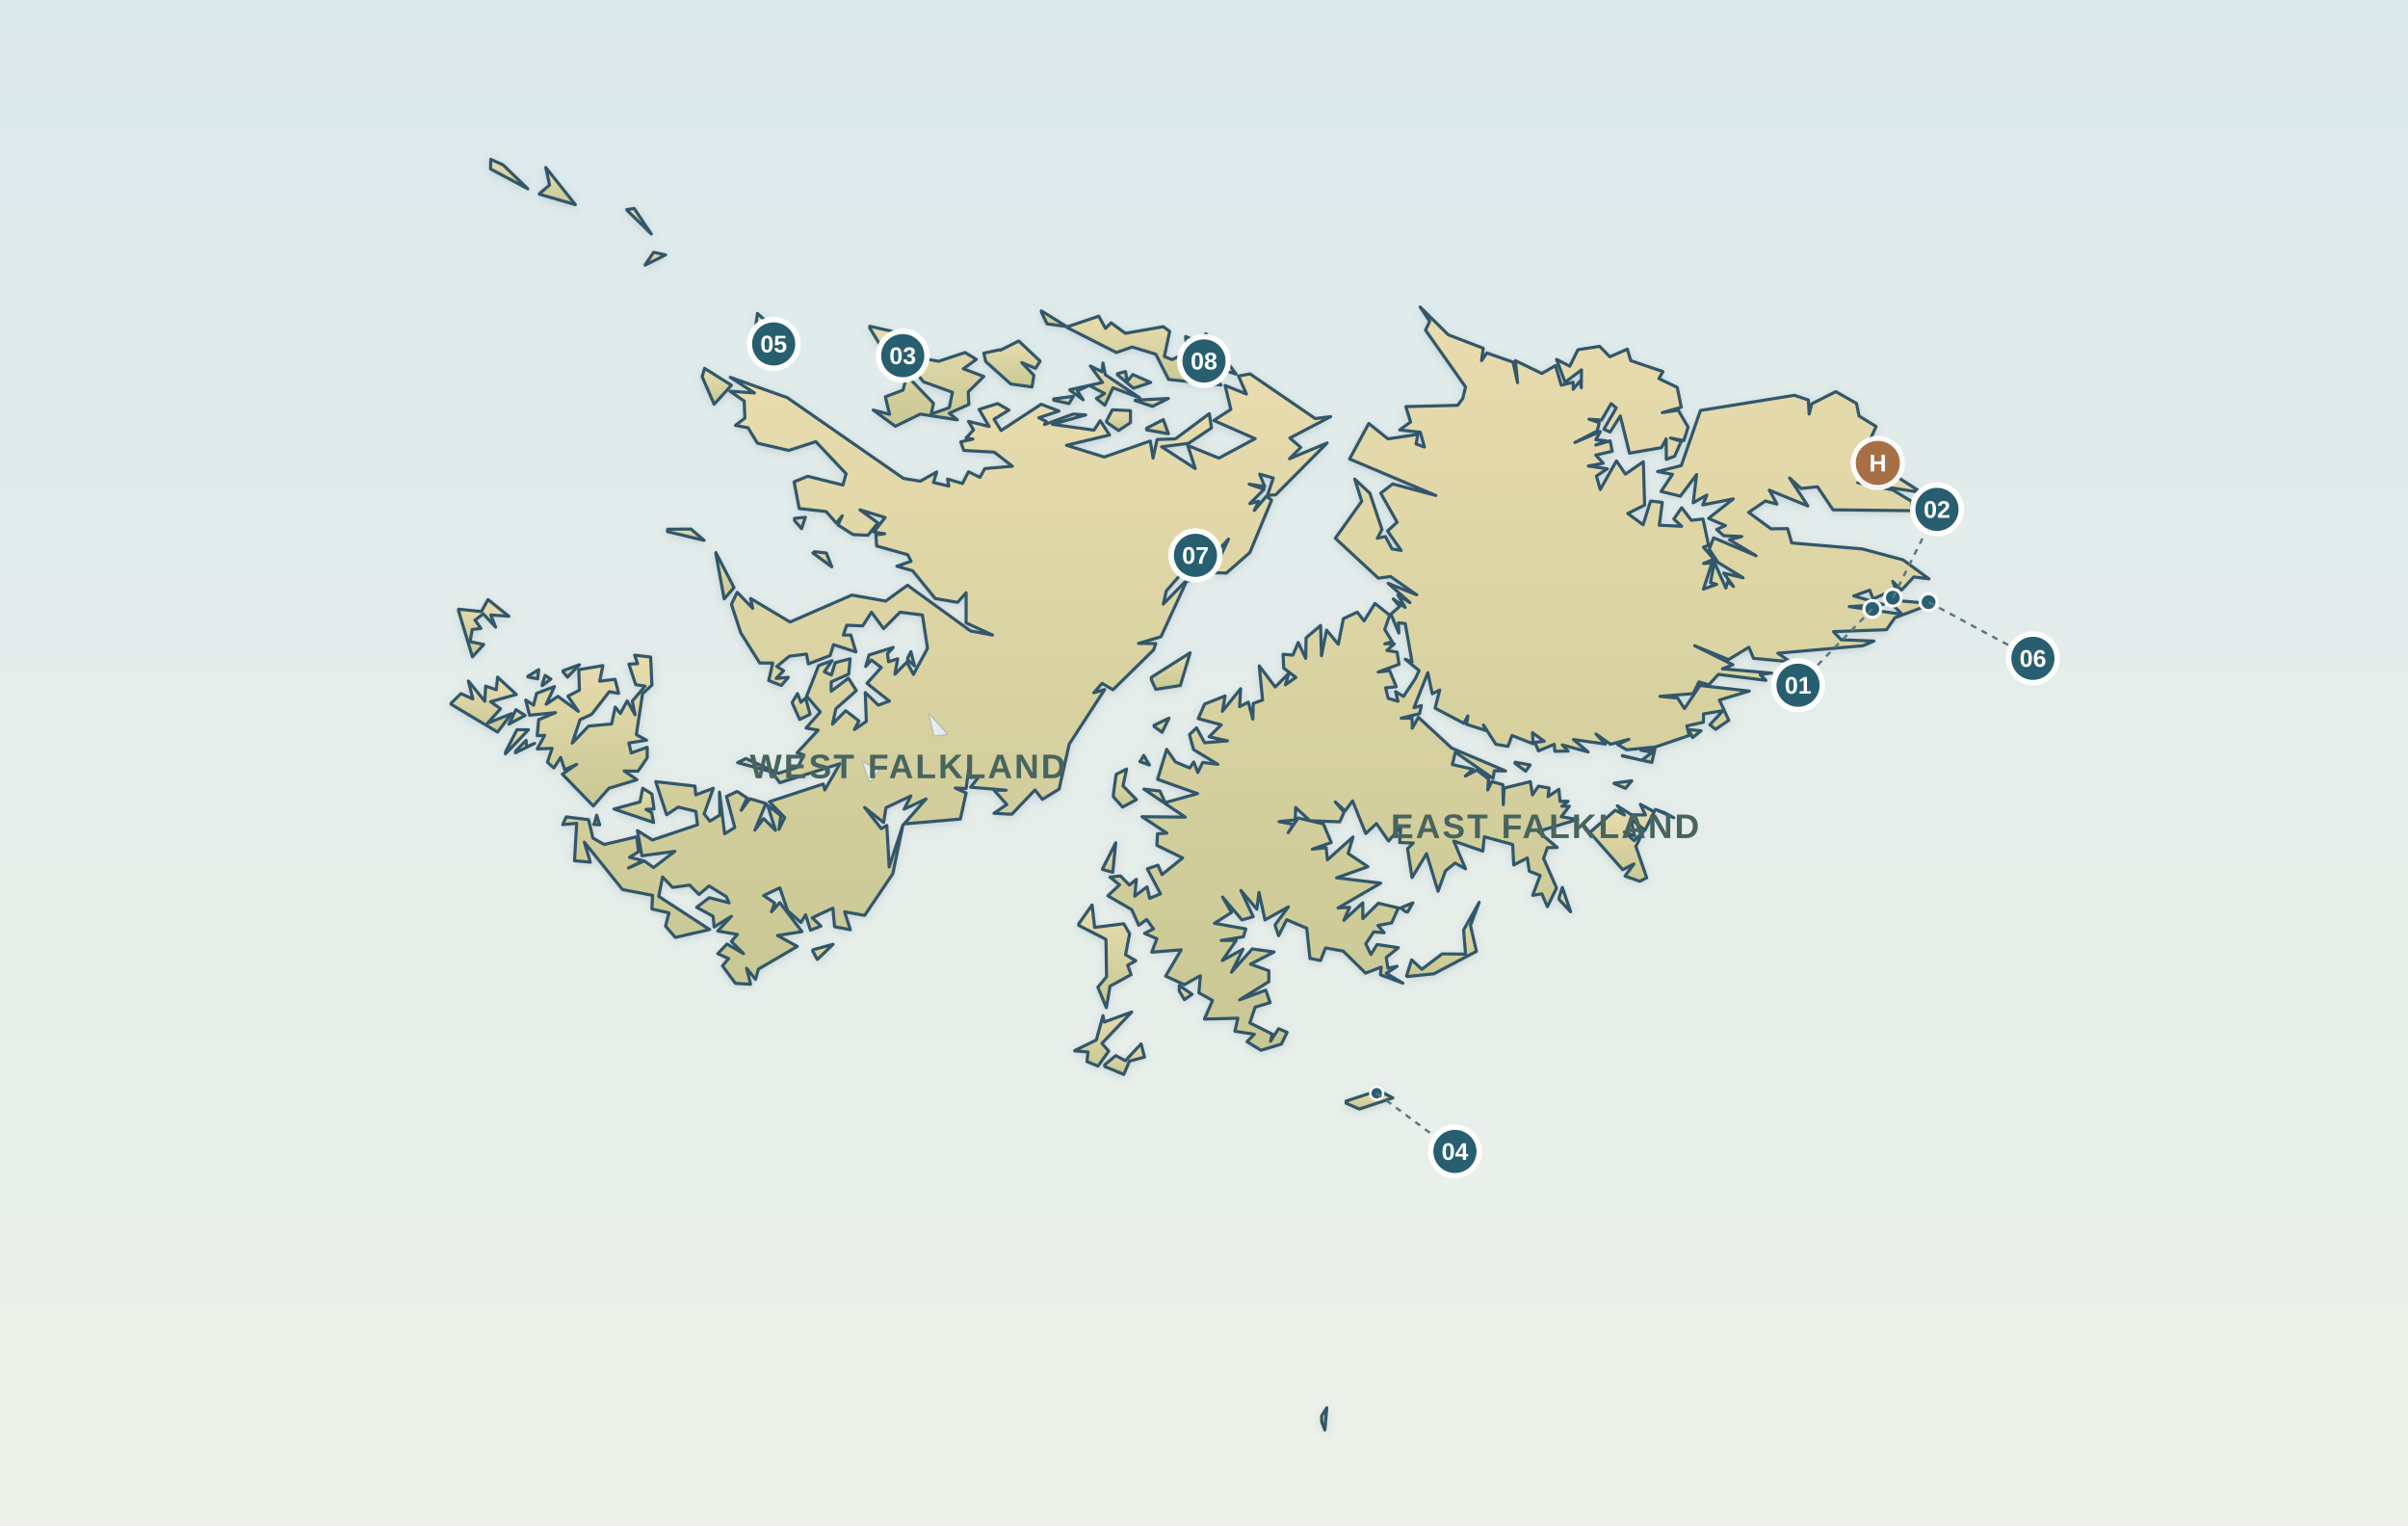
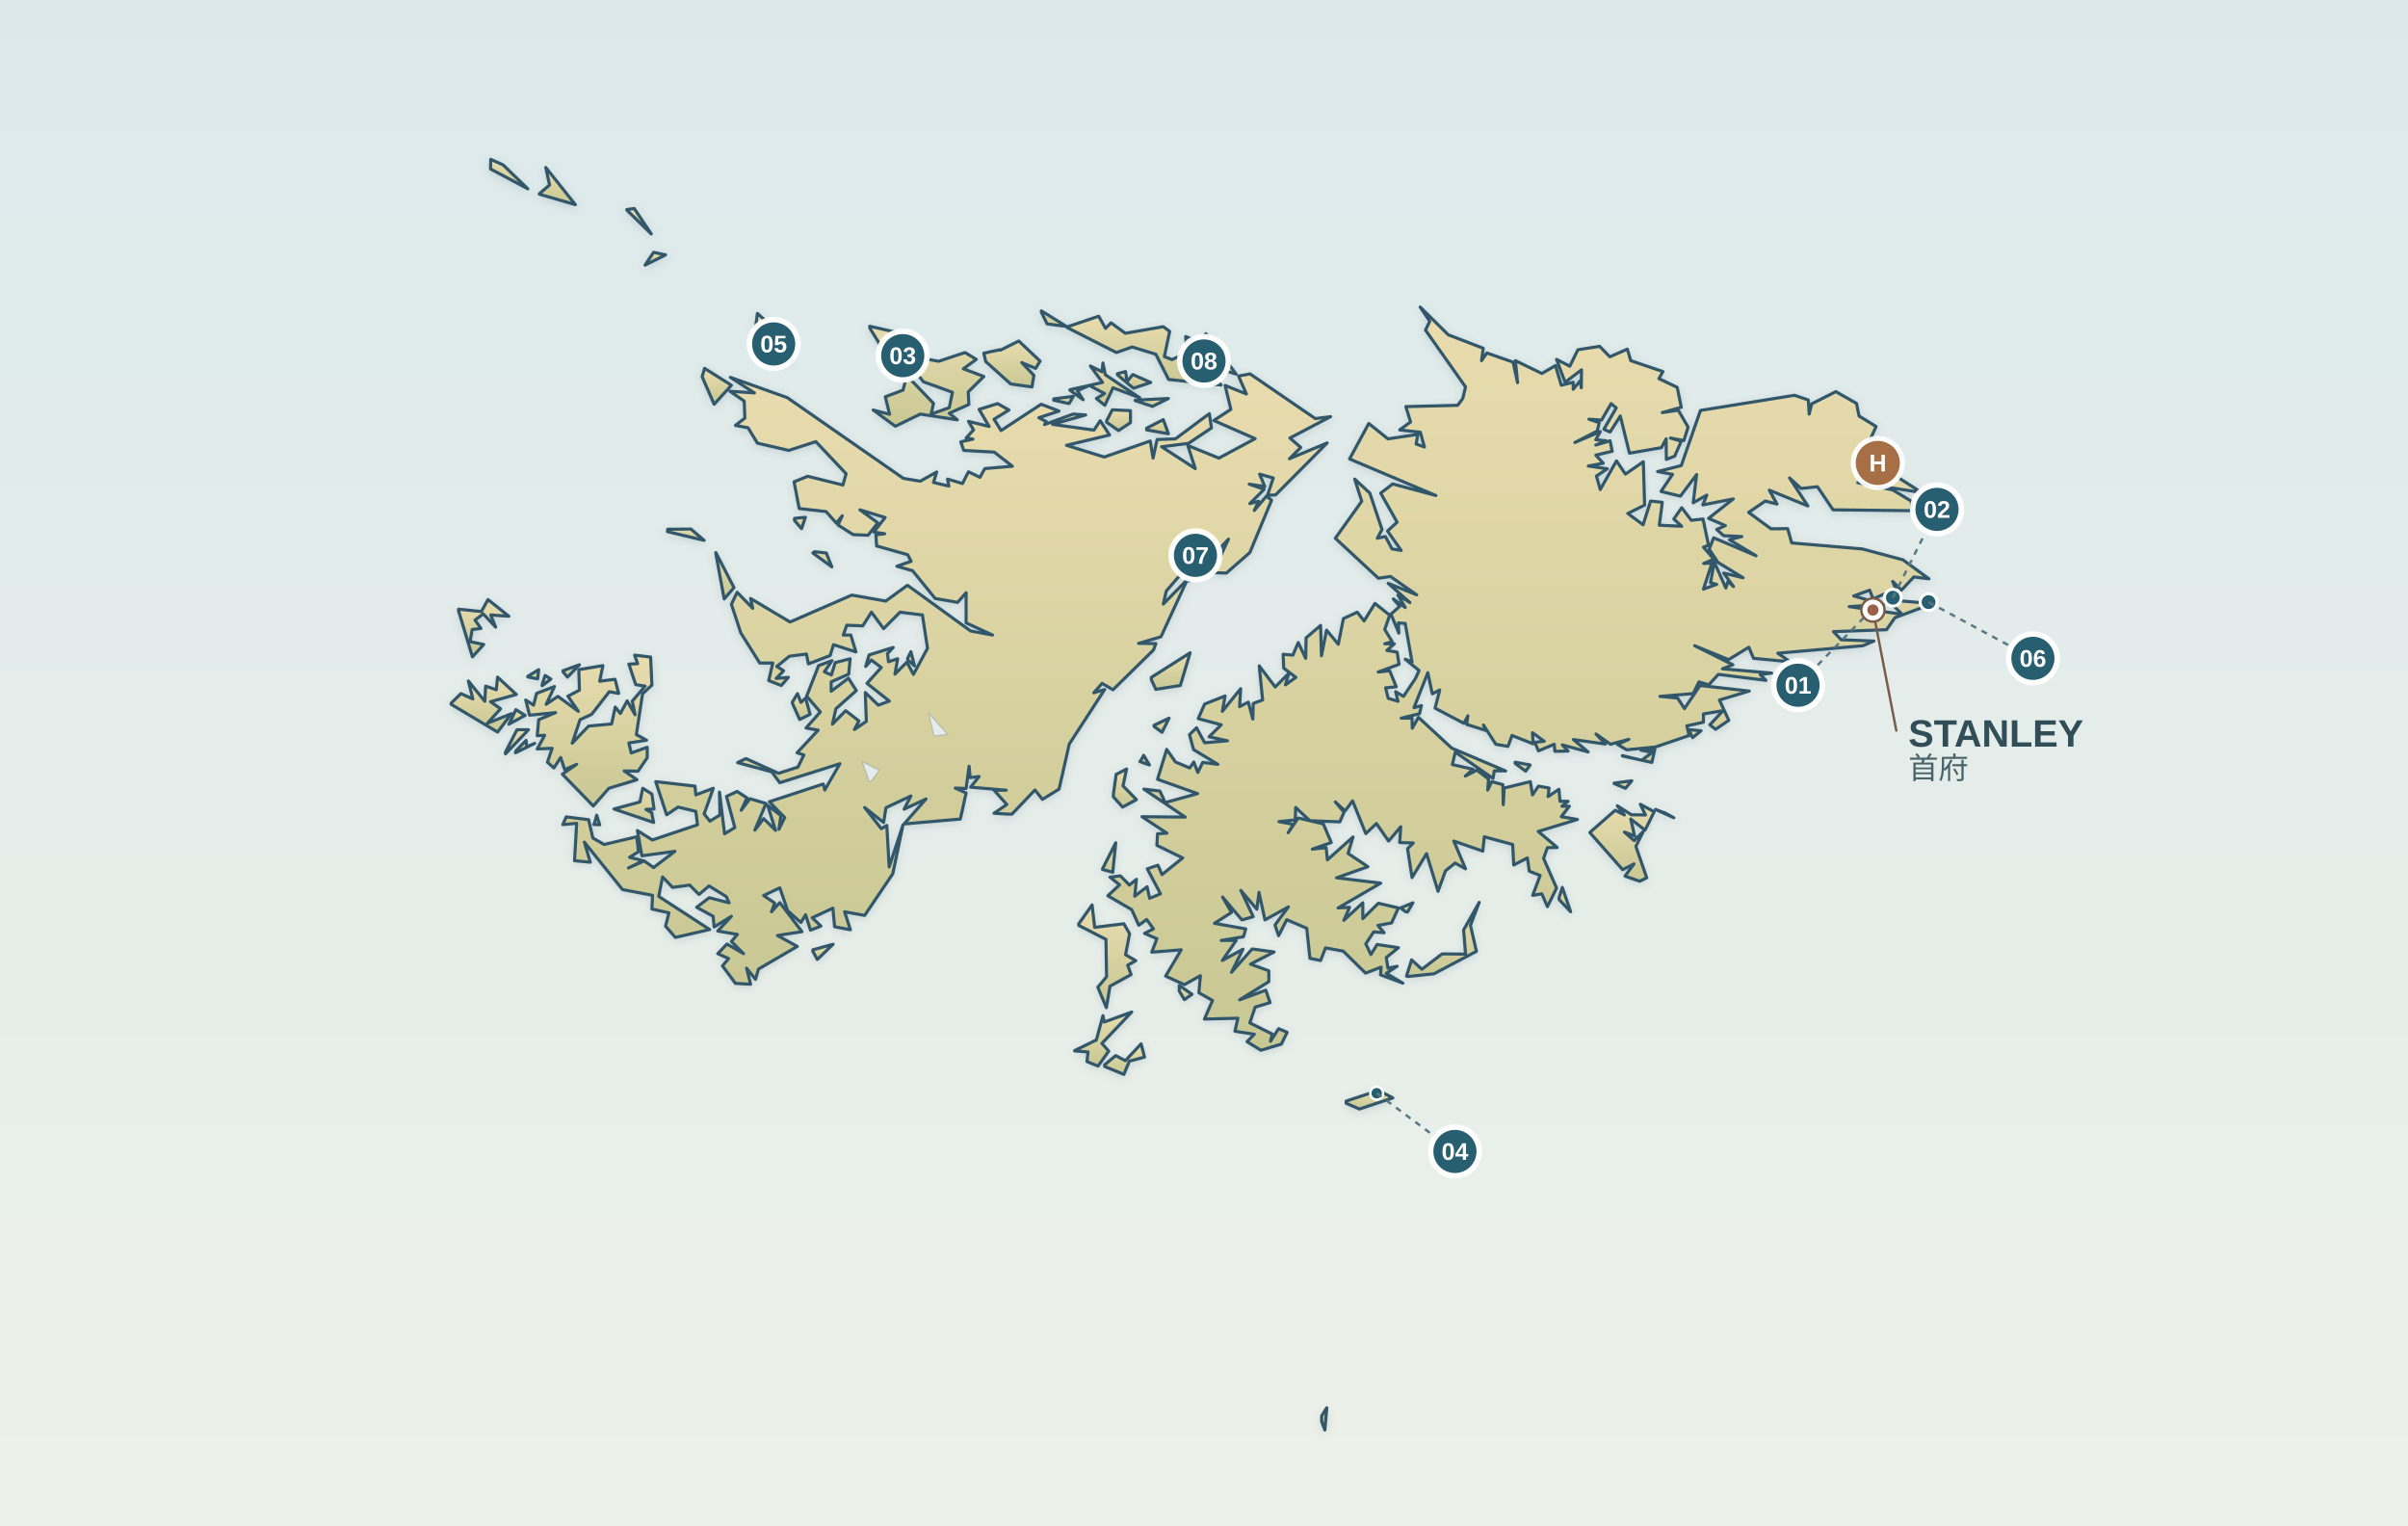
- <svg xmlns="http://www.w3.org/2000/svg" width="1200" height="760" viewBox="0 0 1200 760" role="img" aria-label="フォークランド諸島の東西の主島と周辺の島々、Hero・8景の実座標" data-map-projection="local-equirectangular-fit-v1" data-map-style="journey-atlas-map-v3-clean">
+ <svg xmlns="http://www.w3.org/2000/svg" width="1200" height="760" viewBox="0 0 1200 760" role="img" aria-label="フォークランド諸島の東西の主島と周辺の島々、首府スタンリーとHero・8景の実座標" data-map-projection="local-equirectangular-fit-v1" data-map-style="journey-atlas-map-v3-clean">
  <defs>
    <linearGradient id="sea" x1="0" y1="0" x2="0" y2="1">
      <stop offset="0" stop-color="#dce9eb" />
      <stop offset="1" stop-color="#edf1e9" />
    </linearGradient>
    <linearGradient id="land" x1="0" y1="0" x2="0" y2="1">
      <stop stop-color="#e9dcae" />
      <stop offset="1" stop-color="#c8c894" />
    </linearGradient>
    <filter id="shadow">
      <feDropShadow dx="0" dy="1" stdDeviation="2" flood-color="#6e8390" flood-opacity=".24" />
    </filter>
  </defs>
  <rect width="1200" height="760" fill="url(#sea)" />
  <g id="gshhg-land" fill="url(#land)" stroke="#31576a" stroke-width="1.55" stroke-linejoin="round" filter="url(#shadow)">
    <path d="M 701.447,422.882 L701.447,422.882 L704.315,420.008 L697.517,419.795 L698.048,411.916 L691.993,419.049 L685.938,410.318 L680.627,415.323 L674.041,399.032 L670.323,404.036 L665.436,399.565 L669.791,404.675 L667.667,409.467 L652.795,408.934 L645.678,402.333 L645.465,408.508 L637.392,409.360 L644.509,410.744 L641.960,414.897 L646.953,407.550 L659.487,410.531 L663.418,419.795 L653.964,423.095 L660.868,422.350 L661.506,428.419 L674.253,417.026 L671.810,425.225 L681.689,431.826 L666.073,437.363 L688.063,440.025 L666.817,452.376 L672.553,452.056 L669.685,458.551 L679.139,449.820 L679.139,457.699 L686.894,450.033 L696.879,452.376 L693.480,459.829 L686.682,461.106 L689.762,464.727 L684.557,464.301 L680.627,470.263 L683.176,475.587 L686.257,470.583 L696.879,472.180 L690.824,477.078 L691.674,482.401 L696.242,481.443 L690.824,484.957 L699.110,489.854 L687.956,485.702 L688.275,481.869 L680.520,484.850 L669.367,473.883 L660.550,472.286 L658.106,478.568 L652.795,477.503 L651.202,462.491 L641.216,458.232 L637.180,466.217 L635.374,460.894 L642.066,451.843 L630.381,458.338 L627.407,444.603 L626.344,453.014 L618.377,443.645 L624.539,456.741 L618.908,458.338 L609.242,446.945 L613.703,454.612 L605.205,460.042 L620.821,462.810 L619.652,466.750 L608.604,468.560 L616.040,468.560 L609.136,478.568 L619.440,472.925 L613.703,484.424 L624.007,472.819 L634.949,474.309 L623.158,480.378 L632.293,483.679 L632.293,489.109 L617.740,498.159 L630.806,493.368 L632.931,499.544 L625.495,501.780 L622.839,509.659 L633.993,515.195 L633.143,518.815 L637.180,512.533 L641.429,514.343 L638.561,520.199 L628.363,523.287 L621.458,519.028 L625.070,515.302 L615.403,513.811 L616.890,507.316 L600.212,507.742 L604.249,498.479 L597.451,494.646 L598.194,486.128 L590.227,490.600 L580.879,486.341 L588.634,473.245 L573.974,474.416 L576.524,467.708 L570.363,465.046 L574.824,462.810 L571.425,458.125 L567.494,461.000 L563.989,453.227 L552.091,446.307 L557.934,440.876 L553.154,437.043 L558.359,436.405 L562.820,440.983 L566.326,438.108 L565.476,446.520 L571.637,441.835 L572.912,447.584 L578.330,445.348 L571.743,432.891 L577.055,431.081 L579.073,435.766 L589.377,427.461 L576.524,421.179 L576.842,415.429 L581.516,415.110 L569.088,406.911 L590.652,407.124 L570.044,393.176 L578.011,394.134 L580.667,399.884 L596.813,395.412 L576.842,388.278 L581.410,373.372 L585.766,379.654 L592.883,382.635 L594.901,379.654 L596.919,384.871 L599.363,379.867 L606.905,380.825 L594.795,373.478 L592.777,366.025 L596.282,362.618 L600.319,370.071 L611.685,369.113 L602.549,367.090 L608.604,361.128 L597.132,358.040 L600.319,350.800 L610.517,346.754 L609.136,354.420 L618.271,343.133 L617.740,352.077 L622.095,349.841 L624.326,358.253 L624.539,350.480 L629.213,348.777 L627.513,331.741 L635.480,342.282 L642.279,335.467 L640.579,341.217 L645.784,337.490 L639.729,332.912 L639.410,325.991 L644.297,326.417 L646.953,320.135 L650.671,328.014 L650.883,317.793 L658.106,311.617 L658.531,326.736 L661.081,313.960 L666.923,320.987 L669.473,308.210 L676.378,305.016 L679.777,309.381 L685.194,300.650 L692.524,306.506 L690.081,313.640 L693.799,319.709 L690.081,320.774 L694.861,320.774 L691.143,324.075 L696.242,324.926 L697.198,330.995 L686.788,334.828 L692.524,334.190 L695.817,342.175 L690.506,342.708 L691.781,347.925 L696.667,349.415 L695.499,344.624 L699.429,346.966 L705.378,338.023 L707.184,334.083 L700.279,328.440 L703.678,329.824 L700.279,310.659 L696.879,310.339 L697.092,315.450 L693.161,305.974 L697.517,302.141 L694.330,298.414 L700.279,302.673 L696.667,296.498 L702.616,300.224 L691.781,290.642 L706.015,296.391 L692.949,287.235 L686.894,288.086 L665.436,268.176 L678.608,249.756 L675.103,238.683 L682.645,245.710 L688.700,263.810 L686.363,268.176 L690.400,267.324 L693.693,273.499 L698.260,274.245 L691.462,264.556 L696.242,260.190 L688.063,245.710 L694.011,241.131 L715.575,246.881 L672.553,228.674 L682.114,210.999 L691.674,218.665 L706.546,216.429 L705.696,221.221 L709.839,222.711 L707.821,215.365 L697.517,214.194 L702.934,210.254 L700.597,202.588 L726.411,201.949 L728.960,198.542 L730.341,192.792 L710.370,164.470 L712.495,160.105 L707.715,152.971 L721.737,166.813 L739.158,173.521 L738.308,179.696 L740.964,175.863 L754.030,180.441 L756.261,190.663 L755.198,179.696 L768.371,186.084 L775.169,182.145 L778.037,191.940 L783.986,190.450 L783.986,193.963 L787.385,189.811 L788.023,193.218 L788.129,184.274 L779.949,190.450 L775.700,179.057 L782.286,182.464 L786.323,174.266 L797.158,172.562 L802.257,177.779 L810.968,173.946 L812.667,179.696 L828.708,185.126 L826.689,188.640 L835.825,193.005 L837.843,202.907 L828.389,205.569 L836.356,204.398 L841.243,212.809 L839.118,219.517 L832.426,218.240 L837.843,219.837 L834.550,227.290 L830.407,228.887 L830.301,218.665 L827.964,223.031 L812.030,225.799 L807.462,207.273 L802.363,215.258 L799.283,213.874 L805.444,203.227 L802.894,201.097 L798.114,209.296 L791.847,208.870 L796.946,210.573 L795.990,214.726 L784.836,220.475 L797.477,215.045 L795.246,219.091 L800.345,219.624 L795.246,221.753 L802.363,219.624 L803.426,224.841 L795.246,226.757 L798.964,230.803 L791.528,232.188 L800.982,233.572 L795.565,237.192 L797.477,243.900 L805.550,229.632 L810.012,236.234 L818.935,230.058 L819.572,251.672 L811.180,255.825 L818.829,261.468 L822.547,249.649 L828.389,250.288 L826.902,261.681 L838.056,262.213 L834.125,258.593 L838.056,252.950 L842.836,259.232 L848.679,258.593 L851.440,271.689 L848.891,272.648 L854.096,278.610 L848.997,280.740 L853.140,280.527 L848.891,293.517 L855.477,291.174 L852.396,290.322 L854.309,280.101 L860.045,292.984 L861.107,289.684 L863.869,292.239 L858.983,285.531 L868.649,287.873 L856.114,280.207 L851.759,273.606 L853.990,267.963 L875.129,276.907 L861.851,268.921 L868.012,267.324 L858.983,266.898 L855.477,263.810 L859.832,261.894 L851.440,258.274 L863.763,248.585 L848.572,251.566 L850.591,246.668 L843.792,250.501 L845.492,236.447 L837.418,247.200 L827.752,244.858 L833.488,236.340 L826.052,234.956 L837.843,231.975 L847.404,204.504 L894.250,196.945 L901.155,199.287 L901.580,206.314 L902.855,201.204 L914.858,195.135 L925.162,200.991 L926.437,207.273 L934.935,212.490 L931.217,220.688 L937.272,223.670 L938.016,232.826 L957.562,245.390 L925.800,240.493 L943.221,244.113 L952.569,249.756 L952.569,254.441 L913.477,254.015 L905.723,242.516 L897.543,243.367 L891.807,238.150 L900.942,252.098 L881.715,244.219 L885.539,251.140 L879.697,249.649 L871.411,255.292 L882.565,263.491 L890.851,263.384 L892.869,270.518 L928.030,273.499 L948.320,278.930 L961.280,288.406 L953.738,287.448 L947.576,294.049 L943.221,289.684 L944.708,293.410 L933.448,298.414 L931.748,294.049 L923.781,296.924 L938.547,301.183 L921.551,302.247 L947.895,306.080 L940.672,298.840 L962.979,300.757 L944.283,307.784 L940.140,313.747 L913.690,314.705 L917.514,318.751 L933.873,319.390 L928.349,321.732 L885.964,325.459 L892.126,329.718 L873.854,328.014 L871.517,322.477 L861.426,328.653 L844.536,321.732 L863.550,331.208 L858.345,333.231 L882.884,335.361 L877.147,336.106 L880.016,338.981 L856.327,336.000 L851.547,341.217 L846.660,339.726 L843.792,345.582 L827.221,346.966 L836.037,347.818 L839.437,353.035 L847.191,341.536 L871.730,344.305 L856.858,348.777 L861.532,358.892 L854.946,363.363 L852.078,361.128 L858.664,354.100 L848.891,355.697 L848.891,359.850 L840.605,361.660 L841.774,366.451 L824.884,372.201 L810.649,373.585 L806.081,370.923 L811.711,368.368 L802.576,370.817 L795.352,365.706 L800.026,370.710 L784.092,368.474 L791.422,374.650 L778.568,371.136 L781.437,374.224 L774.850,374.330 L774.532,370.817 L766.671,374.117 L764.865,369.858 L769.539,369.326 L763.697,365.067 L764.015,370.604 L753.499,366.451 L751.480,371.881 L745.425,370.817 L739.264,361.234 L740.645,364.002 L730.872,360.915 L731.510,356.656 L729.491,360.382 L715.151,352.823 L717.488,343.772 L713.770,345.689 L711.539,335.148 L704.634,352.610 L708.352,351.545 L707.396,355.591 L698.260,357.827 L703.678,357.827 L703.784,362.831 L706.865,357.401 L723.436,372.733 L750.312,384.126 L744.682,384.019 L744.044,387.852 L725.242,374.756 L723.755,380.932 L734.059,383.274 L730.235,386.681 L735.971,383.700 L741.814,388.172 L741.389,393.602 L743.407,389.450 L748.931,390.940 L749.143,400.949 L749.568,392.644 L762.634,389.450 L763.697,396.051 L766.671,391.686 L771.982,392.644 L771.451,396.903 L776.869,393.283 L777.400,399.245 L781.437,399.245 L778.356,401.694 L782.074,401.694 L778.037,406.911 L786.111,408.295 L766.565,414.258 L776.019,422.244 L771.132,422.350 L769.220,427.674 L775.700,442.474 L771.132,451.737 L768.371,445.348 L763.803,446.094 L767.521,436.192 L762.103,434.062 L761.147,427.461 L754.349,430.974 L753.817,420.753 L739.689,416.920 L738.946,424.054 L724.499,419.049 L730.341,432.891 L725.136,430.016 L720.356,433.849 L716.638,444.071 L710.901,425.331 L703.678,437.256 L701.447,422.882 Z" />
    <path d="M 504.289,405.634 L502.589,405.634 L495.366,405.208 L501.740,400.842 L495.366,393.709 L501.421,393.709 L483.681,392.218 L487.930,386.894 L483.468,387.427 L482.937,381.783 L481.450,392.857 L476.033,392.644 L481.450,395.093 L478.582,408.082 L450.538,410.531 L461.479,398.074 L450.538,403.185 L453.937,396.583 L441.509,402.439 L440.340,409.786 L430.886,402.333 L439.172,412.874 L441.934,411.277 L443.102,431.933 L450.007,410.957 L444.908,435.340 L430.886,456.102 L420.900,454.292 L423.769,463.236 L415.908,461.745 L415.058,452.482 L404.754,457.273 L409.109,461.426 L403.904,463.449 L401.461,455.783 L399.124,459.616 L392.538,453.760 L388.607,442.367 L380.534,446.200 L386.058,449.927 L384.464,454.292 L388.607,449.714 L399.655,464.194 L387.439,466.111 L397.318,471.541 L377.985,482.827 L376.497,487.938 L372.036,482.401 L374.054,490.387 L366.512,489.961 L360.032,481.230 L363.113,477.610 L357.695,475.161 L362.263,470.370 L370.549,475.161 L364.494,469.092 L367.468,465.578 L357.695,463.875 L364.494,456.528 L355.889,461.852 L355.358,456.528 L347.179,452.056 L353.446,447.265 L363.325,449.820 L361.944,446.733 L353.340,441.409 L348.347,445.668 L343.673,440.983 L335.175,442.154 L330.182,436.937 L328.270,446.626 L353.658,463.129 L336.556,467.069 L331.669,461.426 L333.369,454.825 L324.871,452.908 L325.190,446.094 L310.211,443.219 L291.197,419.582 L294.171,429.590 L286.310,428.845 L287.373,410.212 L280.468,410.851 L282.167,407.018 L293.321,408.402 L295.446,417.559 L301.076,420.753 L317.329,416.920 L318.178,424.373 L313.717,427.141 L320.516,428.845 L313.186,432.465 L321.047,428.951 L325.721,432.252 L336.343,424.160 L319.878,426.396 L317.647,413.832 L325.083,418.517 L347.604,410.957 L346.754,404.249 L337.937,402.120 L332.201,405.953 L326.783,389.450 L346.329,391.686 L346.754,396.051 L355.464,392.750 L350.897,405.527 L353.765,409.147 L358.757,406.059 L358.545,394.667 L361.094,415.429 L366.193,412.341 L362.050,396.796 L367.362,394.347 L372.248,397.542 L369.380,403.717 L373.735,397.967 L381.703,400.310 L376.179,413.619 L380.534,407.870 L386.483,413.726 L382.552,401.268 L389.138,406.379 L388.182,413.193 L391.051,407.337 L383.402,399.458 L410.278,390.621 L411.021,393.602 L418.563,380.506 L388.607,389.982 L384.571,384.552 L367.574,379.973 L371.717,377.950 L387.970,385.297 L397.637,382.209 L400.611,376.140 L397.212,375.076 L407.728,363.789 L401.673,362.725 L408.791,354.739 L401.992,346.860 L407.941,331.634 L414.633,329.185 L410.809,334.722 L414.314,336.319 L416.226,330.144 L423.662,328.227 L422.919,335.893 L414.208,339.726 L414.208,344.411 L422.813,337.916 L426.743,344.092 L416.545,353.142 L414.846,360.808 L421.432,354.100 L428.018,359.211 L425.787,363.470 L431.736,359.424 L431.205,345.050 L437.684,351.332 L443.208,349.309 L432.054,340.472 L439.172,332.592 L434.285,328.866 L431.417,332.060 L433.117,326.311 L445.120,322.584 L442.252,325.672 L442.783,329.718 L447.351,328.227 L445.970,335.893 L451.919,329.931 L455.212,336.000 L462.223,323.010 L459.673,306.400 L448.520,305.016 L440.340,313.214 L434.285,305.016 L429.930,311.830 L421.963,311.511 L420.263,316.408 L423.981,316.408 L426.531,324.820 L415.377,321.200 L413.677,326.630 L402.842,330.782 L401.886,325.885 L393.388,326.949 L387.120,332.060 L390.519,334.190 L386.801,338.023 L392.856,337.490 L389.351,341.536 L383.083,339.087 L385.102,330.357 L378.622,330.357 L369.168,315.344 L364.494,301.076 L367.362,295.114 L375.116,303.099 L374.054,298.201 L393.706,309.914 L424.512,296.498 L441.402,299.479 L452.238,291.600 L483.681,314.385 L494.622,316.408 L481.450,310.339 L481.450,295.327 L477.201,300.118 L466.047,298.201 L454.787,284.360 L446.926,282.124 L454.043,279.675 L452.344,276.374 L436.835,272.009 L436.516,266.472 L440.871,265.940 L435.454,265.088 L441.084,257.848 L428.549,254.015 L437.472,260.510 L432.585,266.685 L425.150,266.366 L417.607,261.574 L419.732,256.996 L416.758,260.616 L411.659,254.867 L398.274,253.376 L395.725,240.067 L402.523,237.298 L420.051,241.664 L421.644,236.021 L406.560,220.050 L393.069,224.415 L377.453,220.795 L372.779,213.129 L366.512,211.958 L371.186,208.337 L370.867,199.820 L363.750,194.922 L375.966,195.774 L363.963,188.001 L392.325,198.116 L450.219,238.363 L458.611,239.747 L466.791,235.169 L465.197,240.386 L472.846,242.196 L472.208,238.683 L479.644,240.918 L482.619,235.062 L488.355,237.831 L490.798,233.465 L504.501,232.294 L495.472,225.267 L480.282,224.415 L478.794,220.156 L484.849,218.772 L481.450,218.240 L485.168,214.194 L482.619,209.935 L492.923,212.490 L487.930,203.972 L497.172,201.097 L502.802,204.291 L495.366,208.870 L498.871,214.513 L518.842,201.417 L527.765,204.824 L517.674,208.125 L521.392,210.041 L520.542,211.532 L534.776,206.314 L541.044,206.740 L524.472,211.425 L545.187,214.300 L548.267,209.615 L552.941,216.749 L531.483,221.860 L550.286,227.716 L573.231,219.730 L574.612,228.248 L576.630,218.985 L585.766,218.665 L602.656,206.102 L603.718,213.235 L592.245,220.901 L578.861,222.605 L595.645,233.465 L591.927,221.966 L607.436,228.248 L625.495,218.559 L604.886,209.509 L613.385,203.972 L610.517,192.047 L621.139,196.306 L617.209,187.362 L622.945,186.297 L655.451,208.550 L663.099,207.592 L642.810,218.240 L648.227,222.924 L642.597,228.568 L661.399,220.688 L635.692,246.562 L631.656,246.775 L634.524,238.150 L627.725,236.234 L630.275,242.409 L622.520,241.238 L629.956,243.793 L622.839,250.927 L627.194,249.756 L625.070,254.334 L631.125,247.200 L633.674,249.223 L622.839,275.310 L611.154,285.531 L604.355,285.318 L612.216,268.602 L592.564,289.471 L600.850,274.777 L593.095,280.740 L581.198,294.475 L579.711,300.970 L591.714,288.725 L578.542,317.260 L567.388,320.561 L575.993,320.667 L574.824,323.862 L554.641,343.666 L549.223,340.472 L545.080,345.156 L550.498,343.559 L532.864,370.710 L527.765,393.176 L519.480,398.287 L515.762,393.602 L504.289,405.634 Z" />
    <path d="M 295.021,355.697 L294.596,356.017 L289.072,358.572 L285.142,370.284 L293.321,361.766 L304.794,360.702 L306.600,352.290 L309.149,355.484 L312.548,349.202 L316.479,356.123 L315.098,349.309 L321.472,341.856 L316.798,341.110 L313.398,330.889 L317.754,330.676 L316.266,326.417 L324.233,327.375 L324.871,341.323 L320.197,345.689 L317.116,366.025 L322.215,368.794 L313.398,370.178 L314.567,375.182 L322.534,372.307 L322.534,377.524 L317.966,384.232 L311.061,384.126 L317.435,388.491 L303.413,392.750 L295.658,401.588 L280.255,385.723 L287.373,380.825 L281.424,383.487 L279.405,377.418 L276.006,382.635 L272.819,379.760 L275.156,372.840 L267.720,373.159 L271.438,366.345 L267.720,366.558 L268.464,358.572 L276.856,355.058 L263.896,356.336 L261.984,348.777 L265.915,351.332 L267.402,345.476 L276.325,342.069 L272.182,350.906 L278.025,346.966 L288.222,354.420 L283.017,346.860 L288.753,343.879 L288.435,333.657 L300.439,331.634 L298.845,339.407 L306.493,338.449 L308.299,345.476 L303.625,344.624 L295.021,355.697 Z" />
    <path d="M 433.435,163.405 L433.435,162.554 L445.120,165.216 L452.875,177.247 L467.747,180.015 L480.919,175.650 L486.549,179.057 L480.069,183.742 L490.267,187.575 L482.512,195.241 L482.831,201.523 L473.058,205.889 L477.095,209.189 L458.611,206.314 L446.183,212.383 L435.135,204.291 L443.314,206.421 L441.190,197.690 L450.007,194.389 L451.919,187.149 L465.197,200.991 L464.029,206.314 L473.058,203.120 L474.652,195.454 L460.205,190.237 L450.219,177.567 L441.402,176.395 L433.435,163.405 Z" />
    <path d="M 531.802,163.193 L531.802,162.873 L547.524,157.549 L550.923,163.618 L553.685,160.850 L560.802,166.067 L579.711,162.767 L582.897,165.109 L580.242,177.673 L584.066,179.164 L591.396,175.756 L590.864,167.664 L597.344,170.433 L600.956,166.280 L616.040,186.404 L608.286,183.955 L604.355,175.969 L603.506,185.659 L608.498,191.834 L582.366,189.066 L575.993,176.502 L564.201,172.882 L556.341,175.650 L531.802,163.193 Z" />
    <path d="M 812.986,405.953 L813.411,405.953 L819.997,406.059 L817.448,400.736 L824.352,404.462 L819.785,413.619 L812.667,408.082 L814.580,416.494 L809.481,414.577 L814.367,418.836 L818.935,414.258 L815.217,421.711 L820.634,437.363 L817.129,439.066 L809.799,436.511 L814.261,430.442 L808.631,433.317 L792.272,414.790 L804.913,403.717 L809.481,406.059 L805.975,401.481 L812.986,405.953 Z" />
    <path d="M 537.644,461.106 L537.538,460.361 L544.231,450.885 L545.505,462.065 L560.058,460.255 L562.927,465.259 L560.908,475.693 L566.007,478.675 L561.971,480.911 L563.670,485.595 L553.154,491.345 L551.348,502.099 L547.099,491.877 L551.454,486.660 L551.135,468.027 L537.644,461.106 Z" />
    <path d="M 498.234,174.266 L498.553,174.479 L507.688,169.900 L518.311,179.909 L516.080,183.529 L509.176,180.654 L515.230,187.043 L514.274,192.792 L503.652,191.302 L491.223,180.122 L490.267,175.969 L498.234,174.266 Z" />
    <path d="M 224.805,350.906 L224.805,350.374 L229.691,345.582 L235.640,348.244 L233.409,339.300 L241.588,349.415 L242.013,341.856 L247.325,343.666 L247.962,337.384 L257.310,346.008 L244.457,349.628 L249.449,353.142 L242.863,360.382 L254.867,355.591 L247.962,364.748 L224.805,350.906 Z" />
    <path d="M 535.520,523.607 L535.626,523.394 L546.355,518.176 L549.648,506.038 L550.286,509.233 L563.989,504.228 L549.117,519.880 L552.516,523.713 L547.205,531.166 L541.681,528.930 L542.212,524.139 L535.520,523.607 Z" />
    <path d="M 701.447,486.554 L700.916,486.341 L703.466,478.249 L708.564,482.934 L718.656,475.268 L730.341,475.374 L729.385,463.342 L737.140,449.607 L732.784,461.106 L735.759,473.990 L714.619,485.170 L701.447,486.554 Z" />
    <path d="M 228.523,304.377 L228.523,303.525 L239.889,304.696 L243.182,298.734 L253.592,307.039 L244.563,306.400 L247.006,312.469 L240.845,305.868 L236.702,308.955 L239.676,313.108 L235.321,313.640 L234.259,319.709 L241.057,321.093 L235.427,327.269 L228.523,304.377 Z" />
    <path d="M 533.183,194.389 L533.183,194.176 L549.436,190.556 L543.381,182.358 L549.223,185.233 L549.648,180.867 L550.817,186.723 L568.026,198.222 L554.641,193.218 L550.604,201.949 L546.355,198.542 L550.498,196.093 L542.850,192.047 L536.901,194.709 L539.769,199.181 L533.183,194.389 Z" />
    <path d="M 376.285,165.322 L376.285,165.109 L377.453,156.165 L392.856,170.220 L393.494,180.654 L376.285,165.322 Z" />
    <path d="M 324.871,404.995 L324.871,405.527 L325.721,409.786 L305.962,403.078 L318.922,399.565 L320.303,392.750 L324.871,395.625 L325.933,403.078 L321.896,403.291 L324.871,404.995 Z" />
    <path d="M 268.783,96.753 L268.783,96.540 L273.882,92.174 L271.970,83.444 L286.735,101.970 L268.783,96.753 Z" />
    <path d="M 573.762,338.662 L573.762,337.490 L593.095,325.246 L588.209,341.536 L575.993,343.453 L573.762,338.662 Z" />
    <path d="M 349.941,187.788 L349.941,187.575 L351.109,183.529 L364.494,191.940 L355.889,201.417 L349.941,187.788 Z" />
    <path d="M 554.853,397.009 L554.853,395.625 L556.234,385.829 L561.439,383.168 L559.634,391.579 L566.326,398.393 L559.421,402.120 L554.853,397.009 Z" />
    <path d="M 550.498,531.379 L550.498,530.527 L556.022,525.949 L560.802,528.504 L568.663,520.093 L570.363,526.694 L562.820,528.717 L560.058,535.319 L550.498,531.379 Z" />
    <path d="M 670.854,549.693 L670.854,548.628 L686.894,543.304 L694.118,547.031 L677.440,552.568 L670.854,549.693 Z" />
    <path d="M 244.457,84.189 L244.457,83.657 L244.563,79.398 L250.724,82.166 L263.046,94.091 L244.457,84.189 Z" />
    <path d="M 551.454,210.360 L551.454,209.722 L554.322,204.185 L563.352,204.611 L563.352,210.573 L557.403,214.513 L551.454,210.360 Z" />
    <path d="M 356.739,275.842 L356.739,275.310 L365.768,292.771 L360.882,298.414 L356.739,275.842 Z" />
    <path d="M 332.625,264.875 L332.732,263.704 L344.310,263.597 L350.897,269.241 L332.625,264.875 Z" />
    <path d="M 808.525,376.673 L808.525,376.460 L818.085,378.802 L823.396,374.863 L817.766,373.798 L824.671,373.372 L823.184,379.867 L808.525,376.673 Z" />
    <path d="M 556.872,186.723 L556.872,186.191 L560.908,185.126 L561.652,190.130 L564.520,186.617 L573.443,190.556 L564.839,193.431 L556.872,186.723 Z" />
    <path d="M 549.436,433.210 L549.436,432.891 L556.022,419.901 L554.535,434.594 L549.436,433.210 Z" />
    <path d="M 565.689,199.607 L565.689,199.394 L582.260,198.542 L574.293,202.481 L565.689,199.607 Z" />
    <path d="M 394.875,350.374 L394.875,349.841 L397.424,345.582 L399.124,349.948 L401.461,347.818 L403.692,355.910 L398.486,358.466 L394.875,350.374 Z" />
    <path d="M 251.893,375.608 L251.893,374.756 L257.629,363.576 L263.365,363.576 L251.893,375.608 Z" />
    <path d="M 518.948,155.526 L518.948,154.888 L531.483,162.660 L521.817,161.382 L518.948,155.526 Z" />
    <path d="M 571.425,214.194 L571.425,213.342 L579.711,209.083 L582.260,216.110 L571.425,214.194 Z" />
    <path d="M 312.442,104.738 L312.336,104.419 L316.054,103.887 L324.552,116.557 L312.442,104.738 Z" />
    <path d="M 776.975,448.223 L776.975,447.158 L778.568,442.154 L782.711,454.292 L776.975,448.223 Z" />
    <path d="M 405.073,275.522 L405.922,274.884 L411.765,275.522 L414.527,282.443 L405.073,275.522 Z" />
    <path d="M 256.885,375.076 L256.991,374.224 L262.197,368.900 L262.409,372.094 L266.446,370.391 L256.885,375.076 Z" />
    <path d="M 321.472,132.102 L321.578,131.889 L325.721,125.714 L331.669,126.991 L321.472,132.102 Z" />
    <path d="M 525.110,199.394 L525.110,198.755 L534.883,197.477 L532.758,201.097 L525.110,199.394 Z" />
    <path d="M 575.143,361.979 L575.143,361.340 L582.579,357.827 L579.073,364.854 L575.143,361.979 Z" />
    <path d="M 658.638,708.232 L658.638,705.464 L661.187,701.418 L660.231,712.491 L658.638,708.232 Z" />
    <path d="M 405.073,473.990 L405.073,473.245 L415.164,470.476 L407.303,478.036 L405.073,473.990 Z" />
    <path d="M 253.592,360.808 L253.698,360.702 L257.098,353.568 L261.665,356.443 L253.592,360.808 Z" />
    <path d="M 828.920,404.782 L829.239,404.782 L834.125,407.444 L824.990,403.291 L828.920,404.782 Z" />
    <path d="M 395.937,259.338 L395.937,258.274 L401.355,257.741 L399.443,263.384 L395.937,259.338 Z" />
    <path d="M 280.574,334.722 L280.574,334.190 L288.753,331.208 L282.805,337.384 L280.574,334.722 Z" />
    <path d="M 587.678,493.794 L587.678,491.026 L594.051,495.391 L590.227,498.053 L587.678,493.794 Z" />
    <path d="M 263.046,337.277 L263.046,336.958 L268.464,333.657 L267.933,338.236 L263.046,337.277 Z" />
    <path d="M 701.447,454.399 L700.385,454.186 L697.942,452.376 L704.103,449.820 L701.447,454.399 Z" />
    <path d="M 754.986,380.293 L755.092,379.760 L762.528,381.145 L760.297,384.232 L754.986,380.293 Z" />
    <path d="M 804.382,390.408 L804.382,390.195 L813.199,389.024 L810.012,392.750 L804.382,390.408 Z" />
    <path d="M 568.026,379.441 L568.344,379.228 L569.938,376.353 L572.806,381.145 L568.026,379.441 Z" />
    <path d="M 841.986,364.428 L841.986,363.576 L847.722,364.109 L843.473,367.516 L841.986,364.428 Z" />
    <path d="M 452.344,328.759 L452.344,327.908 L453.937,324.713 L455.743,331.741 L452.344,328.759 Z" />
    <path d="M 295.871,410.744 L296.189,410.425 L297.358,406.166 L298.845,410.957 L295.871,410.744 Z" />
    <path d="M 270.164,341.643 L270.164,341.110 L271.651,336.532 L274.519,338.342 L270.164,341.643 Z" />
  </g>
  <g id="verified-inland-waters" fill="#e5eceb" stroke="#6f8a92" stroke-opacity=".35" stroke-width=".65">
    <path d="M 465.304,366.132 L462.754,355.271 L472.208,365.919 L465.941,366.664 L465.304,366.132 Z" />
    <path d="M 433.223,389.343 L429.611,379.441 L438.109,383.806 L433.860,389.556 L433.223,389.343 Z" />
  </g>
-   <g font-family="Arial, sans-serif" fill="#405a62" font-size="20" font-weight="700" letter-spacing="2.0">
-     <text x="452.344" y="387.746" text-anchor="middle" fill="#48645e" font-size="17" letter-spacing="1">WEST FALKLAND</text>
-     <text x="769.964" y="417.559" text-anchor="middle" fill="#48645e" font-size="17" letter-spacing="1">EAST FALKLAND</text>
-   </g>
  <g id="hero-marker" data-latitude="-51.471100" data-longitude="-57.845000" data-x="935.79037" data-y="230.66494">
    <circle cx="935.79" cy="230.665" r="13.5" fill="#fff" opacity=".92" />
    <circle cx="935.79" cy="230.665" r="11.5" fill="#a66f45" stroke="#fff" />
    <text x="935.79" y="234.865" text-anchor="middle" fill="#fff" font-size="12" font-weight="bold" font-family="Arial,sans-serif">H</text>
  </g>
  <g id="scene-marker-1" data-latitude="-51.692210" data-longitude="-57.858570" data-x="933.03710" data-y="303.41108" data-label-x="896.03710" data-label-y="341.41108">
    <circle cx="933.037" cy="303.411" r="4.2" fill="#275f70" stroke="#fff" stroke-width="1.5" />
    <path d="M933.037,303.411 L896.037,341.411" fill="none" stroke="#587782" stroke-width="1.2" stroke-dasharray="3 3" />
    <circle cx="896.037" cy="341.411" r="13.5" fill="#fff" opacity=".92" />
    <circle cx="896.037" cy="341.411" r="11.5" fill="#275f70" stroke="#fff" stroke-width="1.5" />
    <text x="896.037" y="345.611" text-anchor="middle" fill="#fff" font-size="12" font-weight="bold" font-family="Arial,sans-serif">01</text>
  </g>
  <g id="scene-marker-2" data-latitude="-51.675150" data-longitude="-57.808060" data-x="943.28530" data-y="297.79827" data-label-x="965.28530" data-label-y="253.79827">
    <circle cx="943.285" cy="297.798" r="4.2" fill="#275f70" stroke="#fff" stroke-width="1.5" />
    <path d="M943.285,297.798 L965.285,253.798" fill="none" stroke="#587782" stroke-width="1.2" stroke-dasharray="3 3" />
    <circle cx="965.285" cy="253.798" r="13.5" fill="#fff" opacity=".92" />
    <circle cx="965.285" cy="253.798" r="11.5" fill="#275f70" stroke="#fff" stroke-width="1.5" />
    <text x="965.285" y="257.998" text-anchor="middle" fill="#fff" font-size="12" font-weight="bold" font-family="Arial,sans-serif">02</text>
  </g>
  <g id="scene-marker-3" data-latitude="-51.308580" data-longitude="-60.239930" data-x="449.87228" data-y="177.19515">
    <circle cx="449.872" cy="177.195" r="13.5" fill="#fff" opacity=".92" />
    <circle cx="449.872" cy="177.195" r="11.5" fill="#275f70" stroke="#fff" stroke-width="1.5" />
    <text x="449.872" y="181.395" text-anchor="middle" fill="#fff" font-size="12" font-weight="bold" font-family="Arial,sans-serif">03</text>
  </g>
  <g id="scene-marker-4" data-latitude="-52.425600" data-longitude="-59.075850" data-x="686.05770" data-y="544.69957" data-label-x="725.05770" data-label-y="573.69957">
    <circle cx="686.058" cy="544.7" r="3.2" fill="#275f70" stroke="#fff" stroke-width="1.2" />
    <path d="M686.058,544.7 L725.058,573.7" fill="none" stroke="#587782" stroke-width="1.2" stroke-dasharray="3 3" />
    <circle cx="725.058" cy="573.7" r="13.5" fill="#fff" opacity=".92" />
    <circle cx="725.058" cy="573.7" r="11.5" fill="#275f70" stroke="#fff" stroke-width="1.5" />
    <text x="725.058" y="577.9" text-anchor="middle" fill="#fff" font-size="12" font-weight="bold" font-family="Arial,sans-serif">04</text>
  </g>
  <g id="scene-marker-5" data-latitude="-51.290860" data-longitude="-60.556960" data-x="385.54864" data-y="171.36519">
    <circle cx="385.549" cy="171.365" r="13.5" fill="#fff" opacity=".92" />
    <circle cx="385.549" cy="171.365" r="11.5" fill="#275f70" stroke="#fff" stroke-width="1.5" />
    <text x="385.549" y="175.565" text-anchor="middle" fill="#fff" font-size="12" font-weight="bold" font-family="Arial,sans-serif">05</text>
  </g>
  <g id="scene-marker-6" data-latitude="-51.681880" data-longitude="-57.720340" data-x="961.08320" data-y="300.01247" data-label-x="1013.08320" data-label-y="328.01247">
    <circle cx="961.083" cy="300.012" r="4.2" fill="#275f70" stroke="#fff" stroke-width="1.5" />
    <path d="M961.083,300.012 L1013.083,328.012" fill="none" stroke="#587782" stroke-width="1.2" stroke-dasharray="3 3" />
    <circle cx="1013.083" cy="328.012" r="13.5" fill="#fff" opacity=".92" />
    <circle cx="1013.083" cy="328.012" r="11.5" fill="#275f70" stroke="#fff" stroke-width="1.5" />
    <text x="1013.083" y="332.212" text-anchor="middle" fill="#fff" font-size="12" font-weight="bold" font-family="Arial,sans-serif">06</text>
  </g>
  <g id="scene-marker-7" data-latitude="-51.611010" data-longitude="-59.520970" data-x="595.74530" data-y="276.69593">
    <circle cx="595.745" cy="276.696" r="13.5" fill="#fff" opacity=".92" />
    <circle cx="595.745" cy="276.696" r="11.5" fill="#275f70" stroke="#fff" stroke-width="1.5" />
    <text x="595.745" y="280.896" text-anchor="middle" fill="#fff" font-size="12" font-weight="bold" font-family="Arial,sans-serif">07</text>
  </g>
  <g id="scene-marker-8" data-latitude="-51.316670" data-longitude="-59.500000" data-x="600.00000" data-y="179.85680">
    <circle cx="600" cy="179.857" r="13.5" fill="#fff" opacity=".92" />
    <circle cx="600" cy="179.857" r="11.5" fill="#275f70" stroke="#fff" stroke-width="1.5" />
    <text x="600" y="184.057" text-anchor="middle" fill="#fff" font-size="12" font-weight="bold" font-family="Arial,sans-serif">08</text>
  </g>
+   <g id="capital-stanley" data-latitude="-51.69382" data-longitude="-57.85701" data-x="933.35362" data-y="303.94078" aria-label="首府スタンリー：南緯51.69382度、西経57.85701度">
+     <path d="M933.354,303.941 L945,364" fill="none" stroke="#785c48" stroke-width="1.2" stroke-linecap="round" />
+     <circle cx="933.354" cy="303.941" r="5.8" fill="#fff" stroke="#785c48" stroke-width="1.2" />
+     <circle cx="933.354" cy="303.941" r="2.8" fill="#9b604a" />
+     <text x="951" y="372" text-anchor="start" font-family="Arial,sans-serif" font-size="19" font-weight="700" fill="#314d58">STANLEY</text>
+     <text x="951" y="388" text-anchor="start" font-family="Noto Sans CJK JP,Arial,sans-serif" font-size="15" fill="#48636b">首府</text>
+   </g>
</svg>
